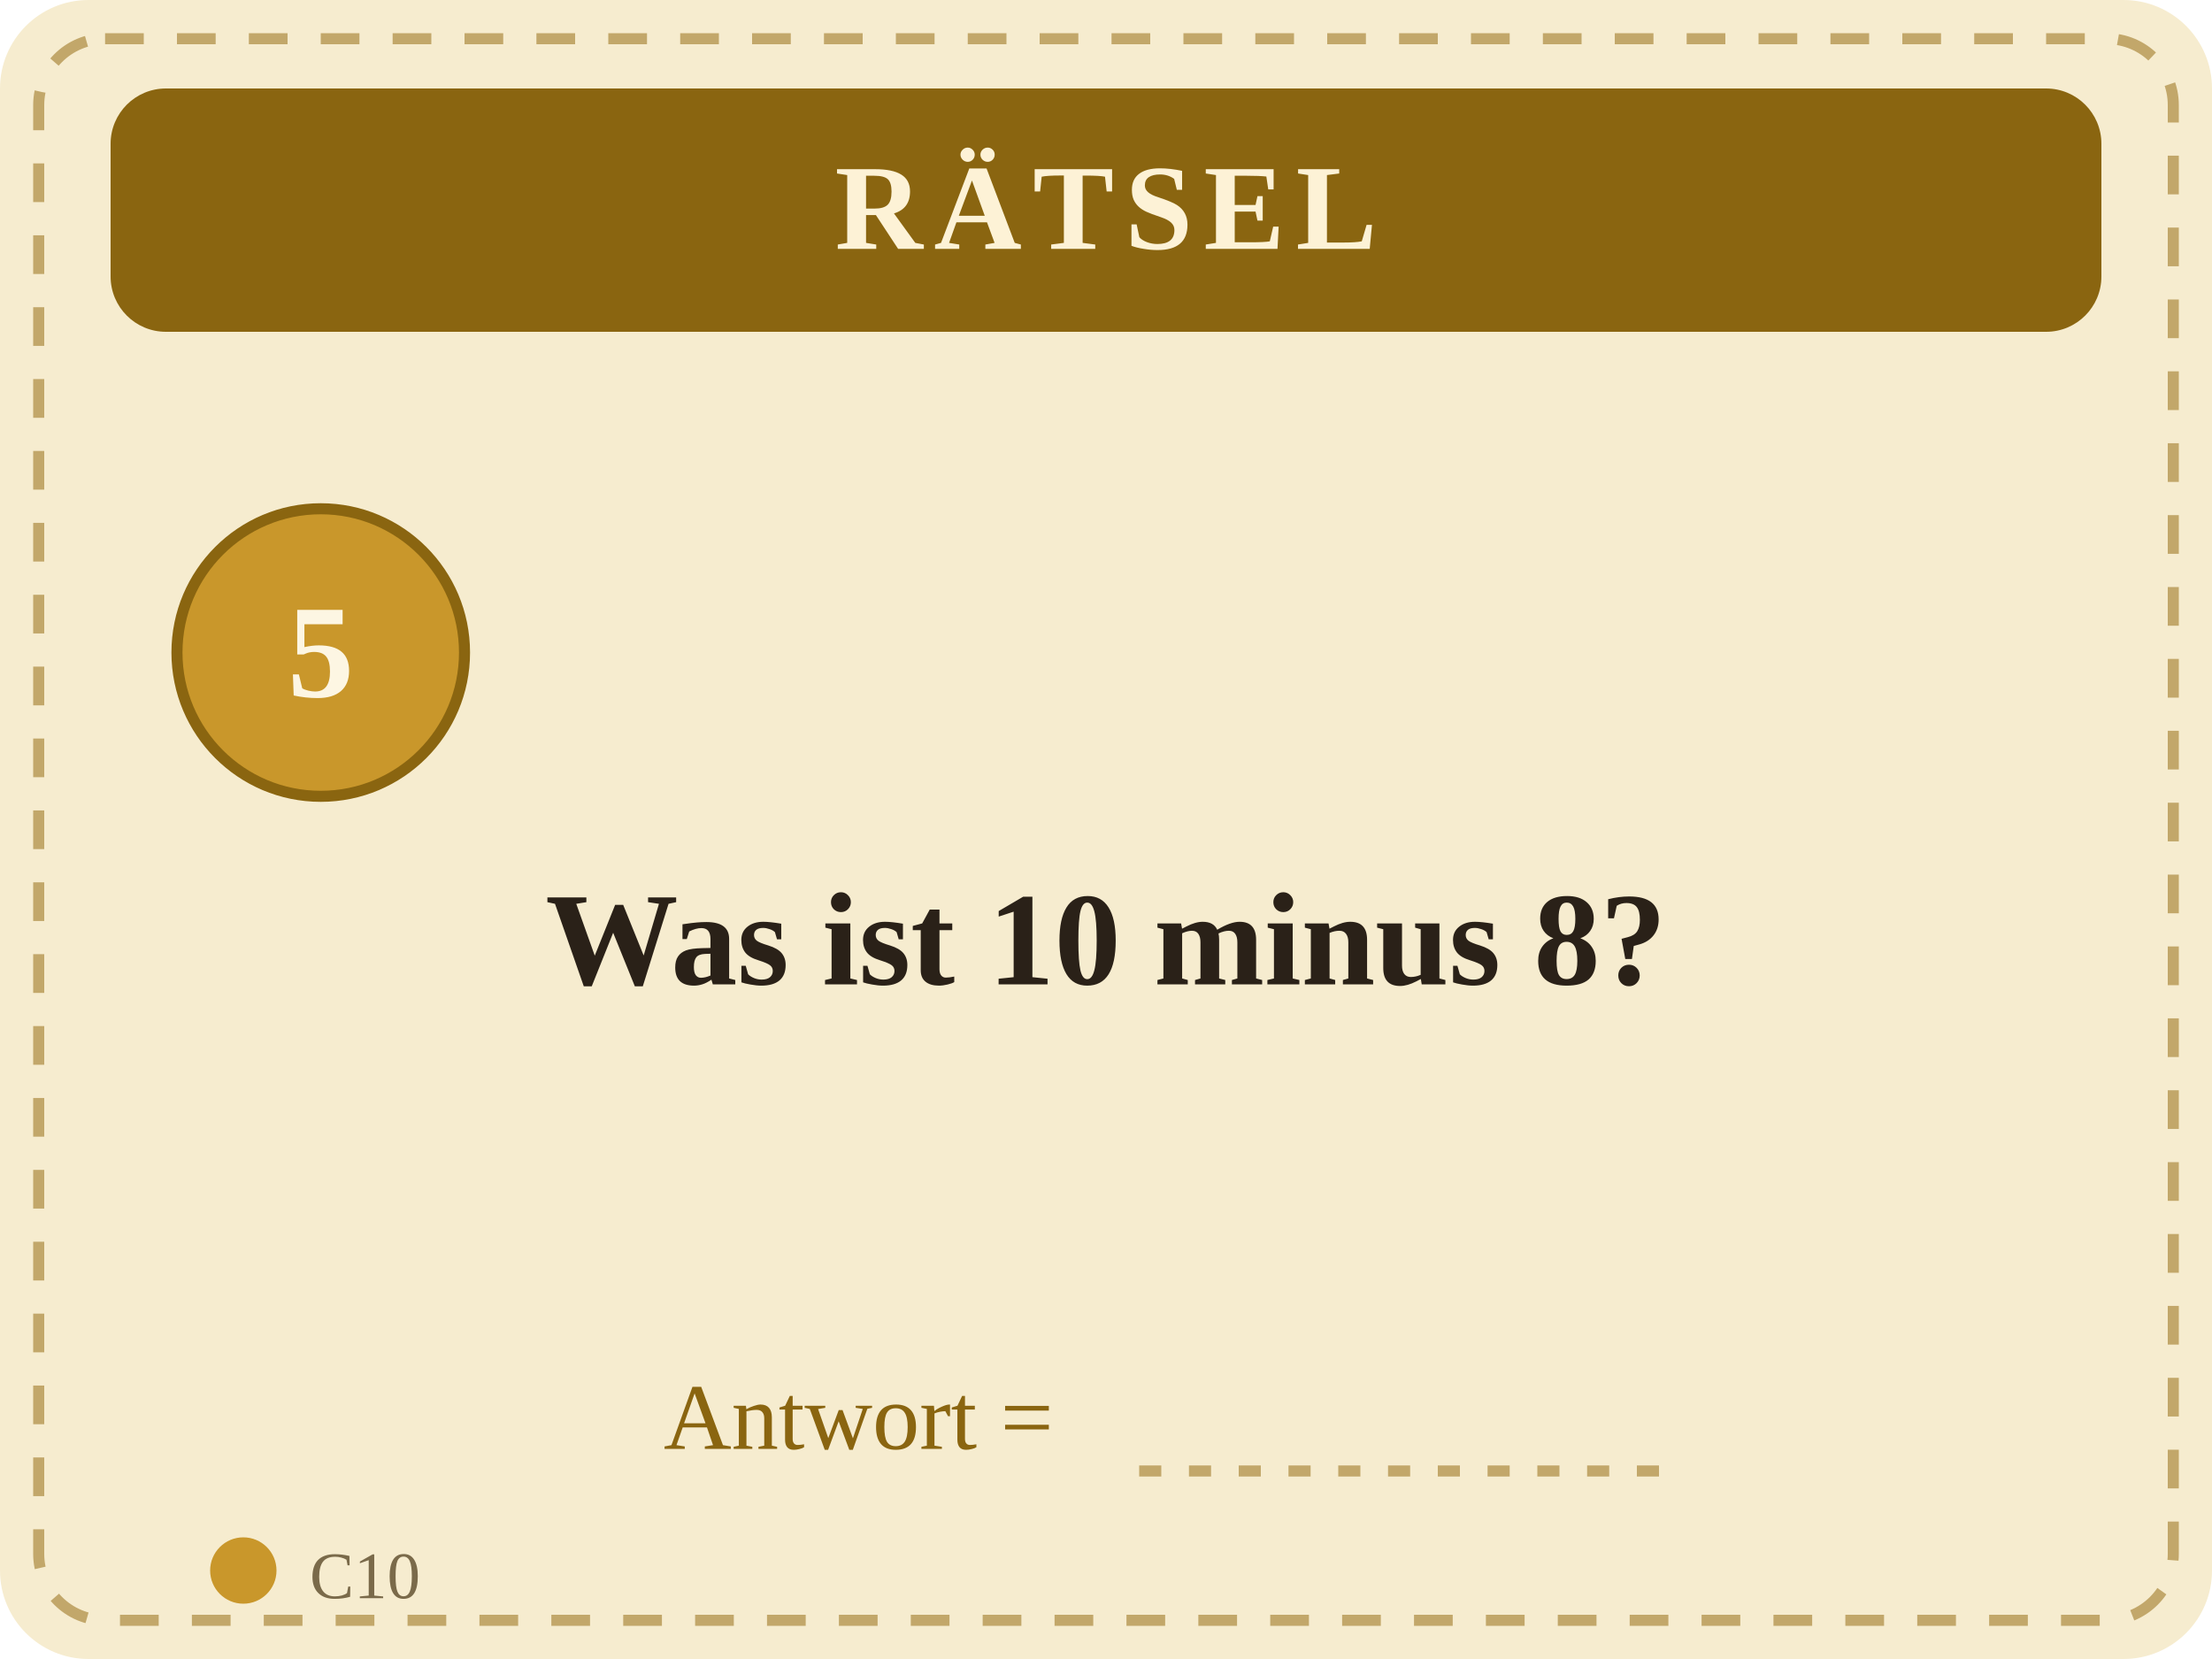
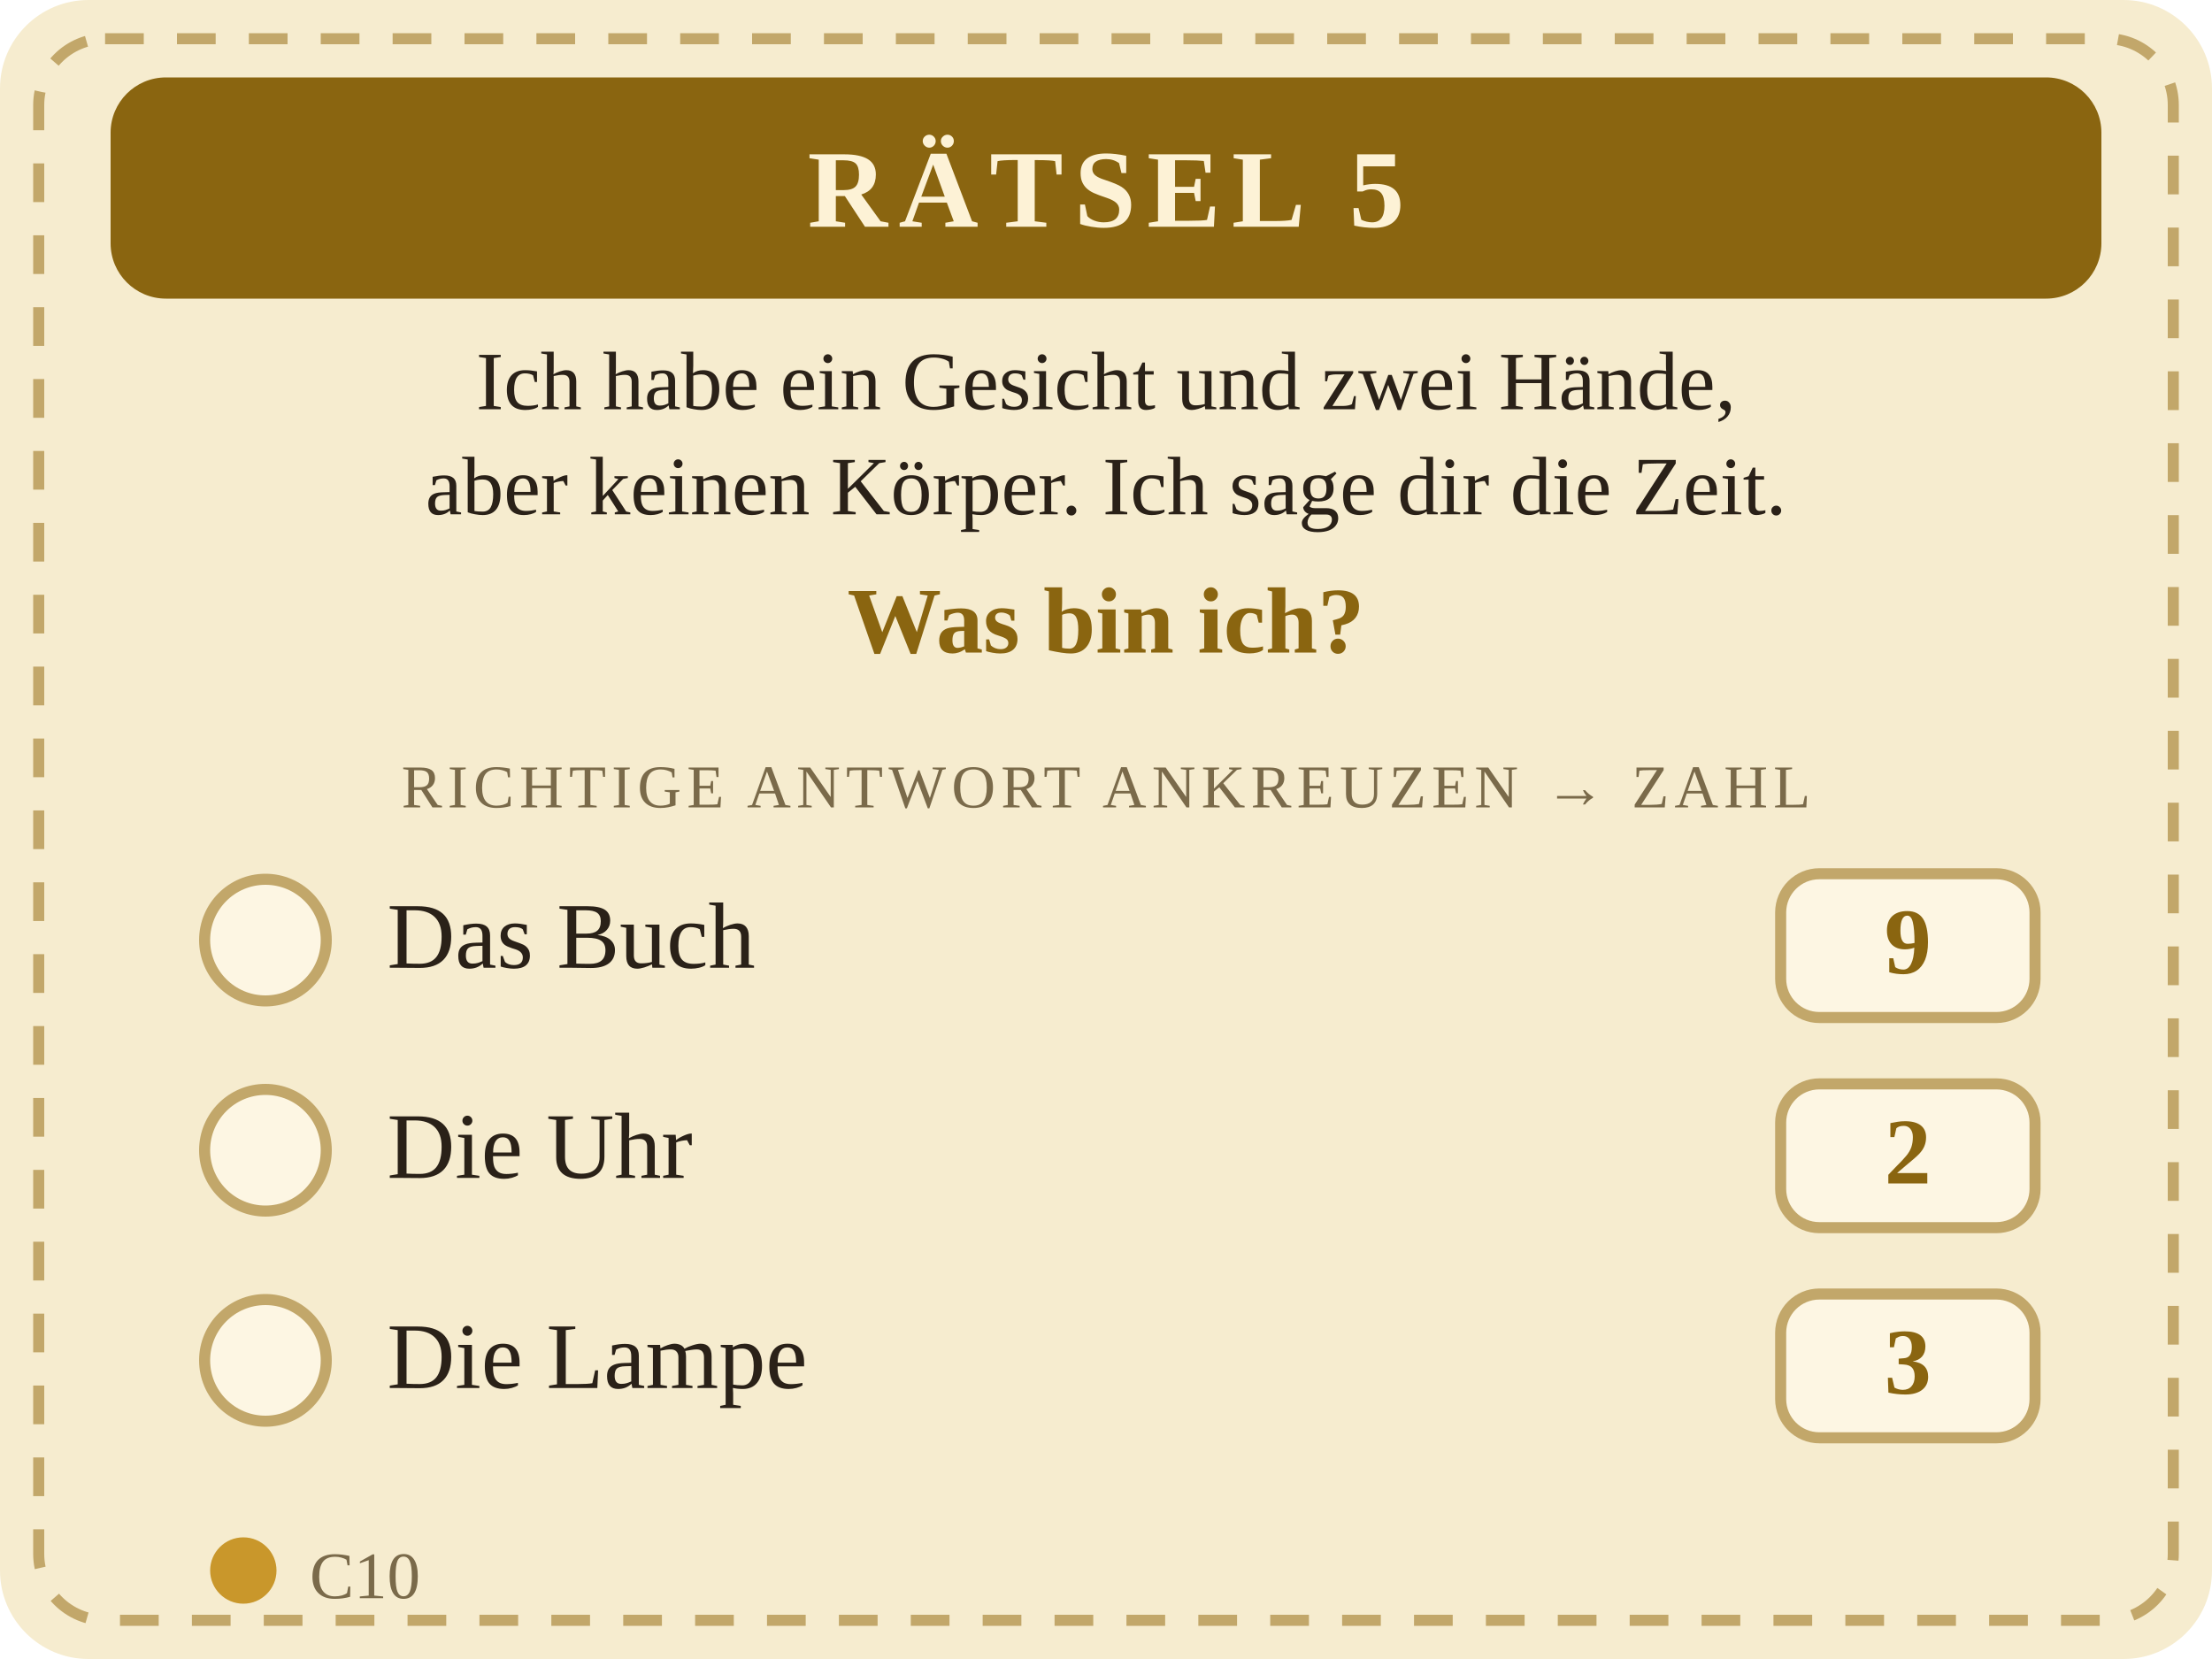
<svg xmlns="http://www.w3.org/2000/svg" viewBox="0 0 400 300" width="100mm" height="75mm" font-family="Georgia, 'Times New Roman', serif">
  <rect x="0" y="0" width="400" height="300" rx="16" fill="#f6eccf" />
  <rect x="7" y="7" width="386" height="286" rx="12" fill="none" stroke="#c2a76a" stroke-width="2" stroke-dasharray="7 6" />
-   <rect x="20" y="16" width="360" height="44" rx="10" fill="#8a6510" />
-   <text x="200" y="45" text-anchor="middle" fill="#fdf2d6" font-size="22" font-weight="700" letter-spacing="2">RÄTSEL</text>
-   <circle cx="58" cy="118" r="26" fill="#c9972b" />
-   <circle cx="58" cy="118" r="26" fill="none" stroke="#8a6510" stroke-width="2" />
-   <text x="58" y="126" text-anchor="middle" fill="#fdf6e3" font-size="24" font-weight="700">5</text>
-   <g fill="#2a2118" font-size="24" font-weight="700" text-anchor="middle">
-     <text x="200" y="178">Was ist 10 minus 8?</text>
+   <rect x="20" y="14" width="360" height="40" rx="10" fill="#8a6510" />
+   <text x="200" y="41" text-anchor="middle" fill="#fdf2d6" font-size="20" font-weight="700" letter-spacing="2">RÄTSEL 5</text>
+   <g font-size="15" text-anchor="middle">
+     <text x="200" y="74" fill="#2a2118">Ich habe ein Gesicht und zwei Hände,</text>
+     <text x="200" y="93" fill="#2a2118">aber keinen Körper. Ich sage dir die Zeit.</text>
+     <text x="200" y="118" fill="#8a6510" font-size="17" font-weight="700">Was bin ich?</text>
  </g>
-   <text x="120" y="262" fill="#8a6510" font-size="17">Antwort =</text>
-   <line x1="206" y1="266" x2="300" y2="266" stroke="#c2a76a" stroke-width="2" stroke-dasharray="4 5" />
+   <text x="200" y="146" text-anchor="middle" fill="#7a6a4a" font-size="11" letter-spacing="1">RICHTIGE ANTWORT ANKREUZEN → ZAHL</text>
+   <g font-size="17" fill="#2a2118">
+     <circle cx="48" cy="170" r="11" fill="#fdf6e3" stroke="#c2a76a" stroke-width="2" />
+     <text x="70" y="175">Das Buch</text>
+     <rect x="322" y="158" width="46" height="26" rx="7" fill="#fdf6e3" stroke="#c2a76a" stroke-width="2" />
+     <text x="345" y="176" text-anchor="middle" fill="#8a6510" font-weight="700">9</text>
+     <circle cx="48" cy="208" r="11" fill="#fdf6e3" stroke="#c2a76a" stroke-width="2" />
+     <text x="70" y="213">Die Uhr</text>
+     <rect x="322" y="196" width="46" height="26" rx="7" fill="#fdf6e3" stroke="#c2a76a" stroke-width="2" />
+     <text x="345" y="214" text-anchor="middle" fill="#8a6510" font-weight="700">2</text>
+     <circle cx="48" cy="246" r="11" fill="#fdf6e3" stroke="#c2a76a" stroke-width="2" />
+     <text x="70" y="251">Die Lampe</text>
+     <rect x="322" y="234" width="46" height="26" rx="7" fill="#fdf6e3" stroke="#c2a76a" stroke-width="2" />
+     <text x="345" y="252" text-anchor="middle" fill="#8a6510" font-weight="700">3</text>
+   </g>
  <circle cx="44" cy="284" r="6" fill="#c9972b" />
  <text x="56" y="289" fill="#7a6a4a" font-size="12">C10</text>
</svg>
